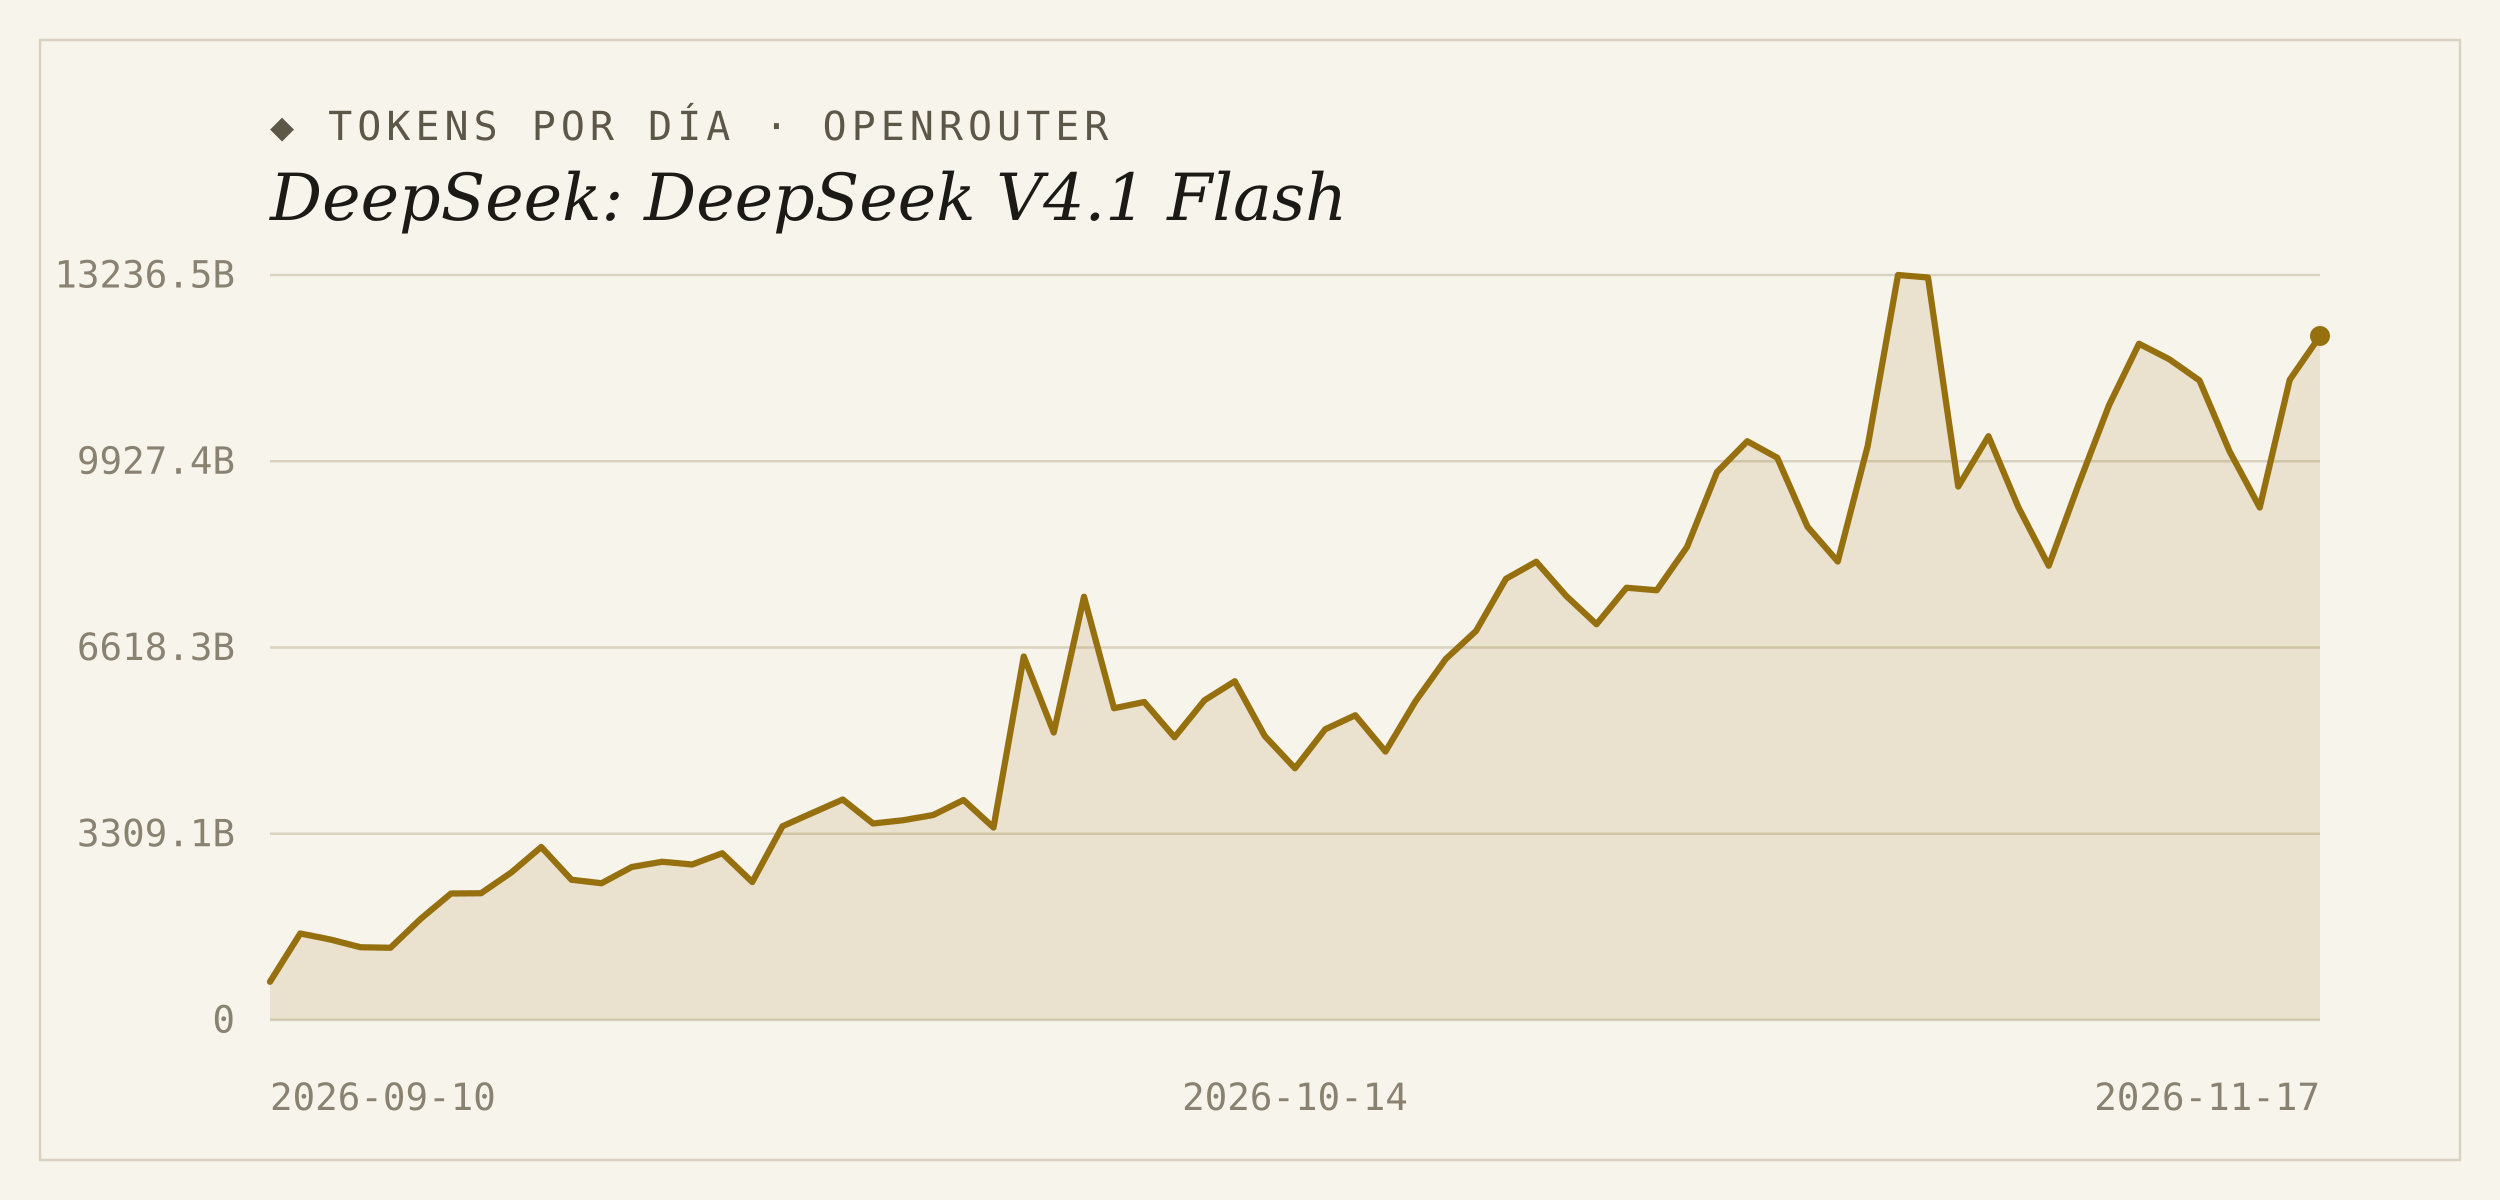
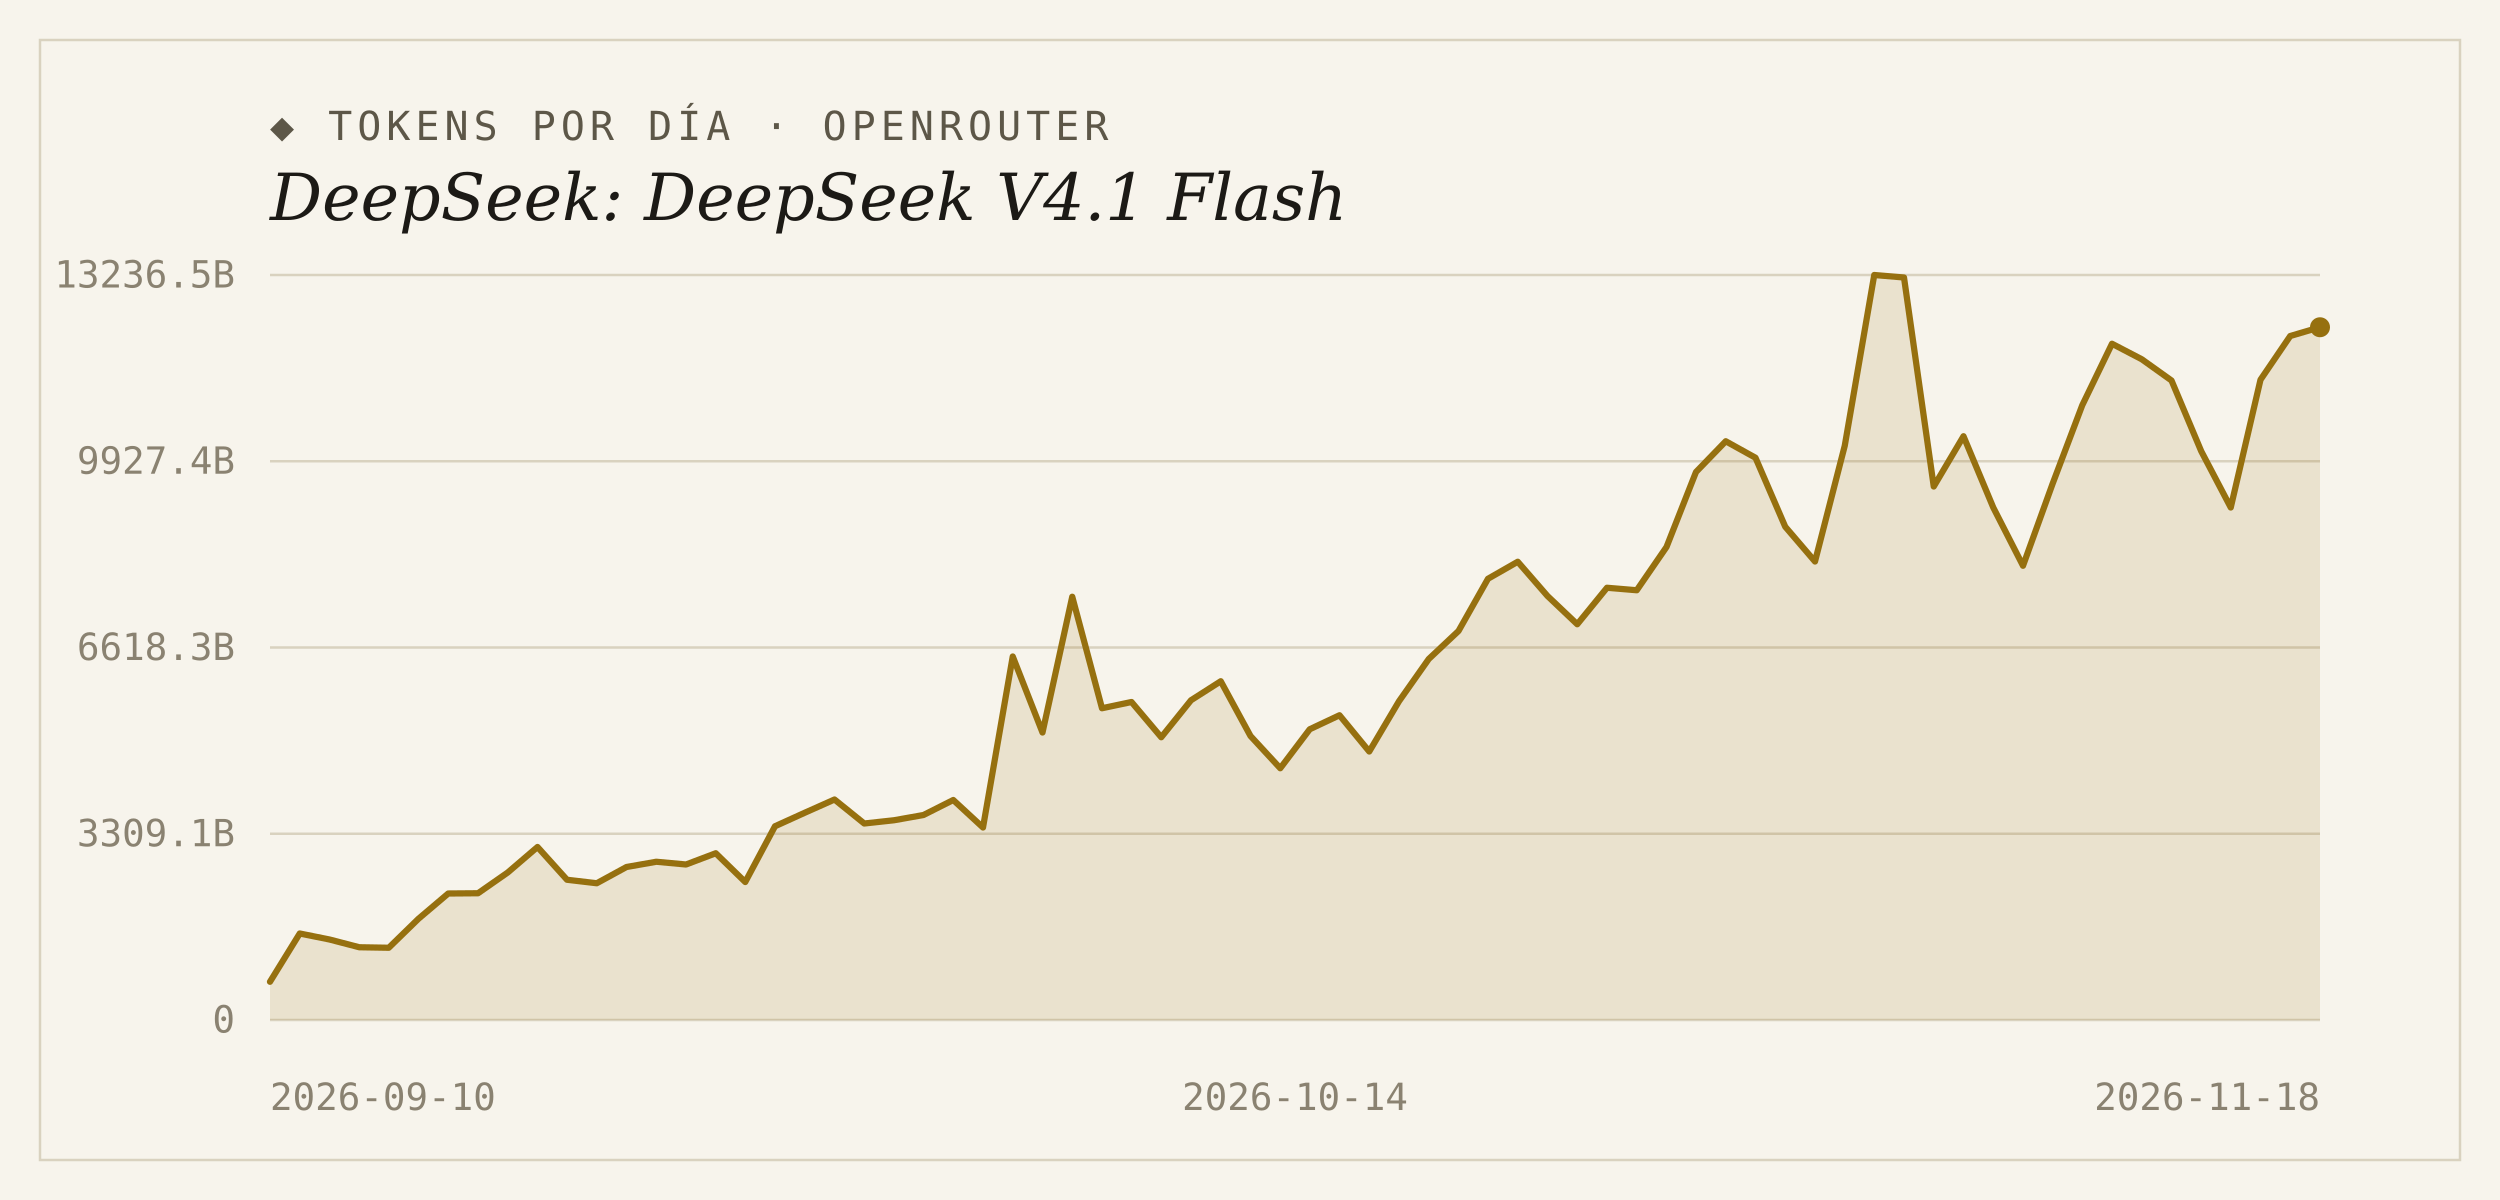
<svg xmlns="http://www.w3.org/2000/svg" width="1000" height="480" viewBox="0 0 1000 480">
  <rect width="1000" height="480" fill="#f7f4ec" />
  <rect x="16" y="16" width="968" height="448" fill="none" stroke="#d9d2bf" stroke-width="1" />
  <text x="108" y="56" font-family="'DejaVu Sans Mono', Consolas, monospace" font-size="16" letter-spacing="2" fill="#5d5748">◆ TOKENS POR DÍA · OPENROUTER</text>
  <text x="108" y="88" font-family="Georgia, 'DejaVu Serif', serif" font-size="26" font-style="italic" fill="#1c1a16">DeepSeek: DeepSeek V4.1 Flash</text>
  <line x1="108" y1="408.0" x2="928" y2="408.0" stroke="#d9d2bf" stroke-width="1" />
  <text x="94" y="413" text-anchor="end" font-family="'DejaVu Sans Mono', Consolas, monospace" font-size="15" fill="#8a8271">0</text>
  <line x1="108" y1="333.5" x2="928" y2="333.5" stroke="#d9d2bf" stroke-width="1" />
  <text x="94" y="338.5" text-anchor="end" font-family="'DejaVu Sans Mono', Consolas, monospace" font-size="15" fill="#8a8271">3309.1B</text>
  <line x1="108" y1="259.0" x2="928" y2="259.0" stroke="#d9d2bf" stroke-width="1" />
  <text x="94" y="264" text-anchor="end" font-family="'DejaVu Sans Mono', Consolas, monospace" font-size="15" fill="#8a8271">6618.3B</text>
  <line x1="108" y1="184.5" x2="928" y2="184.5" stroke="#d9d2bf" stroke-width="1" />
  <text x="94" y="189.5" text-anchor="end" font-family="'DejaVu Sans Mono', Consolas, monospace" font-size="15" fill="#8a8271">9927.4B</text>
  <line x1="108" y1="110.0" x2="928" y2="110.0" stroke="#d9d2bf" stroke-width="1" />
  <text x="94" y="115" text-anchor="end" font-family="'DejaVu Sans Mono', Consolas, monospace" font-size="15" fill="#8a8271">13236.5B</text>
-   <path d="M 108,408.0 L 108.0,392.7 L 120.1,373.4 L 132.1,375.8 L 144.2,378.9 L 156.2,379.1 L 168.3,367.5 L 180.4,357.4 L 192.4,357.3 L 204.5,349.0 L 216.5,338.8 L 228.6,351.9 L 240.6,353.3 L 252.7,346.8 L 264.8,344.7 L 276.8,345.8 L 288.9,341.3 L 300.9,352.8 L 313.0,330.5 L 325.1,325.1 L 337.1,319.8 L 349.2,329.4 L 361.2,328.1 L 373.3,326.0 L 385.4,320.0 L 397.4,331.0 L 409.5,262.6 L 421.5,293.0 L 433.6,238.7 L 445.6,283.3 L 457.7,280.8 L 469.8,294.9 L 481.8,280.1 L 493.9,272.5 L 505.9,294.4 L 518.0,307.3 L 530.1,291.7 L 542.1,286.1 L 554.2,300.6 L 566.2,280.5 L 578.3,263.6 L 590.4,252.4 L 602.4,231.5 L 614.5,224.7 L 626.5,238.4 L 638.6,249.7 L 650.6,235.1 L 662.7,236.1 L 674.8,218.8 L 686.8,188.8 L 698.9,176.5 L 710.9,183.1 L 723.0,210.7 L 735.1,224.6 L 747.1,178.3 L 759.2,110.0 L 771.2,111.0 L 783.3,194.6 L 795.4,174.5 L 807.4,203.0 L 819.5,226.3 L 831.5,193.6 L 843.6,162.1 L 855.6,137.5 L 867.7,143.7 L 879.8,152.2 L 891.8,180.5 L 903.9,203.0 L 915.9,151.9 L 928.0,134.4 L 928.0,408.0 Z" fill="#96700f" fill-opacity="0.14" />
-   <polyline points="108.0,392.7 120.1,373.4 132.1,375.8 144.2,378.9 156.2,379.1 168.3,367.5 180.4,357.4 192.4,357.3 204.5,349.0 216.5,338.8 228.6,351.9 240.6,353.3 252.7,346.8 264.8,344.7 276.8,345.8 288.9,341.3 300.9,352.8 313.0,330.5 325.1,325.1 337.1,319.8 349.2,329.4 361.2,328.1 373.3,326.0 385.4,320.0 397.4,331.0 409.5,262.6 421.5,293.0 433.6,238.7 445.6,283.3 457.7,280.8 469.8,294.9 481.8,280.1 493.9,272.5 505.9,294.4 518.0,307.3 530.1,291.7 542.1,286.1 554.2,300.6 566.2,280.5 578.3,263.6 590.4,252.4 602.4,231.5 614.5,224.7 626.5,238.4 638.6,249.7 650.6,235.1 662.7,236.1 674.8,218.8 686.8,188.8 698.9,176.5 710.9,183.1 723.0,210.7 735.1,224.6 747.1,178.3 759.2,110.0 771.2,111.0 783.3,194.6 795.4,174.5 807.4,203.0 819.5,226.3 831.5,193.6 843.6,162.1 855.6,137.5 867.7,143.7 879.8,152.2 891.8,180.5 903.9,203.0 915.9,151.9 928.0,134.4" fill="none" stroke="#96700f" stroke-width="2.5" stroke-linejoin="round" stroke-linecap="round" />
-   <circle cx="928.0" cy="134.4" r="4" fill="#96700f" />
+   <path d="M 108,408.0 L 108.0,392.7 L 119.9,373.4 L 131.8,375.8 L 143.7,378.9 L 155.5,379.1 L 167.4,367.5 L 179.3,357.4 L 191.2,357.3 L 203.1,349.0 L 215.0,338.8 L 226.8,351.9 L 238.7,353.3 L 250.6,346.8 L 262.5,344.7 L 274.4,345.8 L 286.3,341.3 L 298.1,352.8 L 310.0,330.5 L 321.9,325.1 L 333.8,319.8 L 345.7,329.4 L 357.6,328.1 L 369.4,326.0 L 381.3,320.0 L 393.2,331.0 L 405.1,262.6 L 417.0,293.0 L 428.9,238.7 L 440.8,283.3 L 452.6,280.8 L 464.5,294.9 L 476.4,280.1 L 488.3,272.5 L 500.2,294.4 L 512.1,307.3 L 523.9,291.7 L 535.8,286.1 L 547.7,300.6 L 559.6,280.5 L 571.5,263.6 L 583.4,252.4 L 595.2,231.5 L 607.1,224.7 L 619.0,238.4 L 630.9,249.7 L 642.8,235.1 L 654.7,236.1 L 666.6,218.8 L 678.4,188.8 L 690.3,176.5 L 702.2,183.1 L 714.1,210.7 L 726.0,224.6 L 737.9,178.3 L 749.7,110.0 L 761.6,111.0 L 773.5,194.6 L 785.4,174.5 L 797.3,203.0 L 809.2,226.3 L 821.0,193.6 L 832.9,162.1 L 844.8,137.5 L 856.7,143.7 L 868.6,152.2 L 880.5,180.5 L 892.3,203.0 L 904.2,151.9 L 916.1,134.4 L 928.0,130.9 L 928.0,408.0 Z" fill="#96700f" fill-opacity="0.14" />
+   <polyline points="108.0,392.7 119.9,373.4 131.8,375.8 143.7,378.9 155.5,379.1 167.4,367.5 179.3,357.4 191.2,357.3 203.1,349.0 215.0,338.8 226.8,351.9 238.7,353.3 250.6,346.8 262.5,344.7 274.4,345.8 286.3,341.3 298.1,352.8 310.0,330.5 321.9,325.1 333.8,319.8 345.7,329.4 357.6,328.1 369.4,326.0 381.3,320.0 393.2,331.0 405.1,262.6 417.0,293.0 428.9,238.7 440.8,283.3 452.6,280.8 464.5,294.9 476.4,280.1 488.3,272.5 500.2,294.4 512.1,307.3 523.9,291.7 535.8,286.1 547.7,300.6 559.6,280.5 571.5,263.6 583.4,252.4 595.2,231.5 607.1,224.7 619.0,238.4 630.9,249.7 642.8,235.1 654.7,236.1 666.6,218.8 678.4,188.8 690.3,176.5 702.2,183.1 714.1,210.7 726.0,224.6 737.9,178.3 749.7,110.0 761.6,111.0 773.5,194.6 785.4,174.5 797.3,203.0 809.2,226.3 821.0,193.6 832.9,162.1 844.8,137.5 856.7,143.7 868.6,152.2 880.5,180.5 892.3,203.0 904.2,151.9 916.1,134.4 928.0,130.9" fill="none" stroke="#96700f" stroke-width="2.5" stroke-linejoin="round" stroke-linecap="round" />
+   <circle cx="928.0" cy="130.9" r="4" fill="#96700f" />
  <text x="108" y="444" text-anchor="start" font-family="'DejaVu Sans Mono', Consolas, monospace" font-size="15" fill="#8a8271">2026-09-10</text>
  <text x="518" y="444" text-anchor="middle" font-family="'DejaVu Sans Mono', Consolas, monospace" font-size="15" fill="#8a8271">2026-10-14</text>
-   <text x="928" y="444" text-anchor="end" font-family="'DejaVu Sans Mono', Consolas, monospace" font-size="15" fill="#8a8271">2026-11-17</text>
+   <text x="928" y="444" text-anchor="end" font-family="'DejaVu Sans Mono', Consolas, monospace" font-size="15" fill="#8a8271">2026-11-18</text>
</svg>
